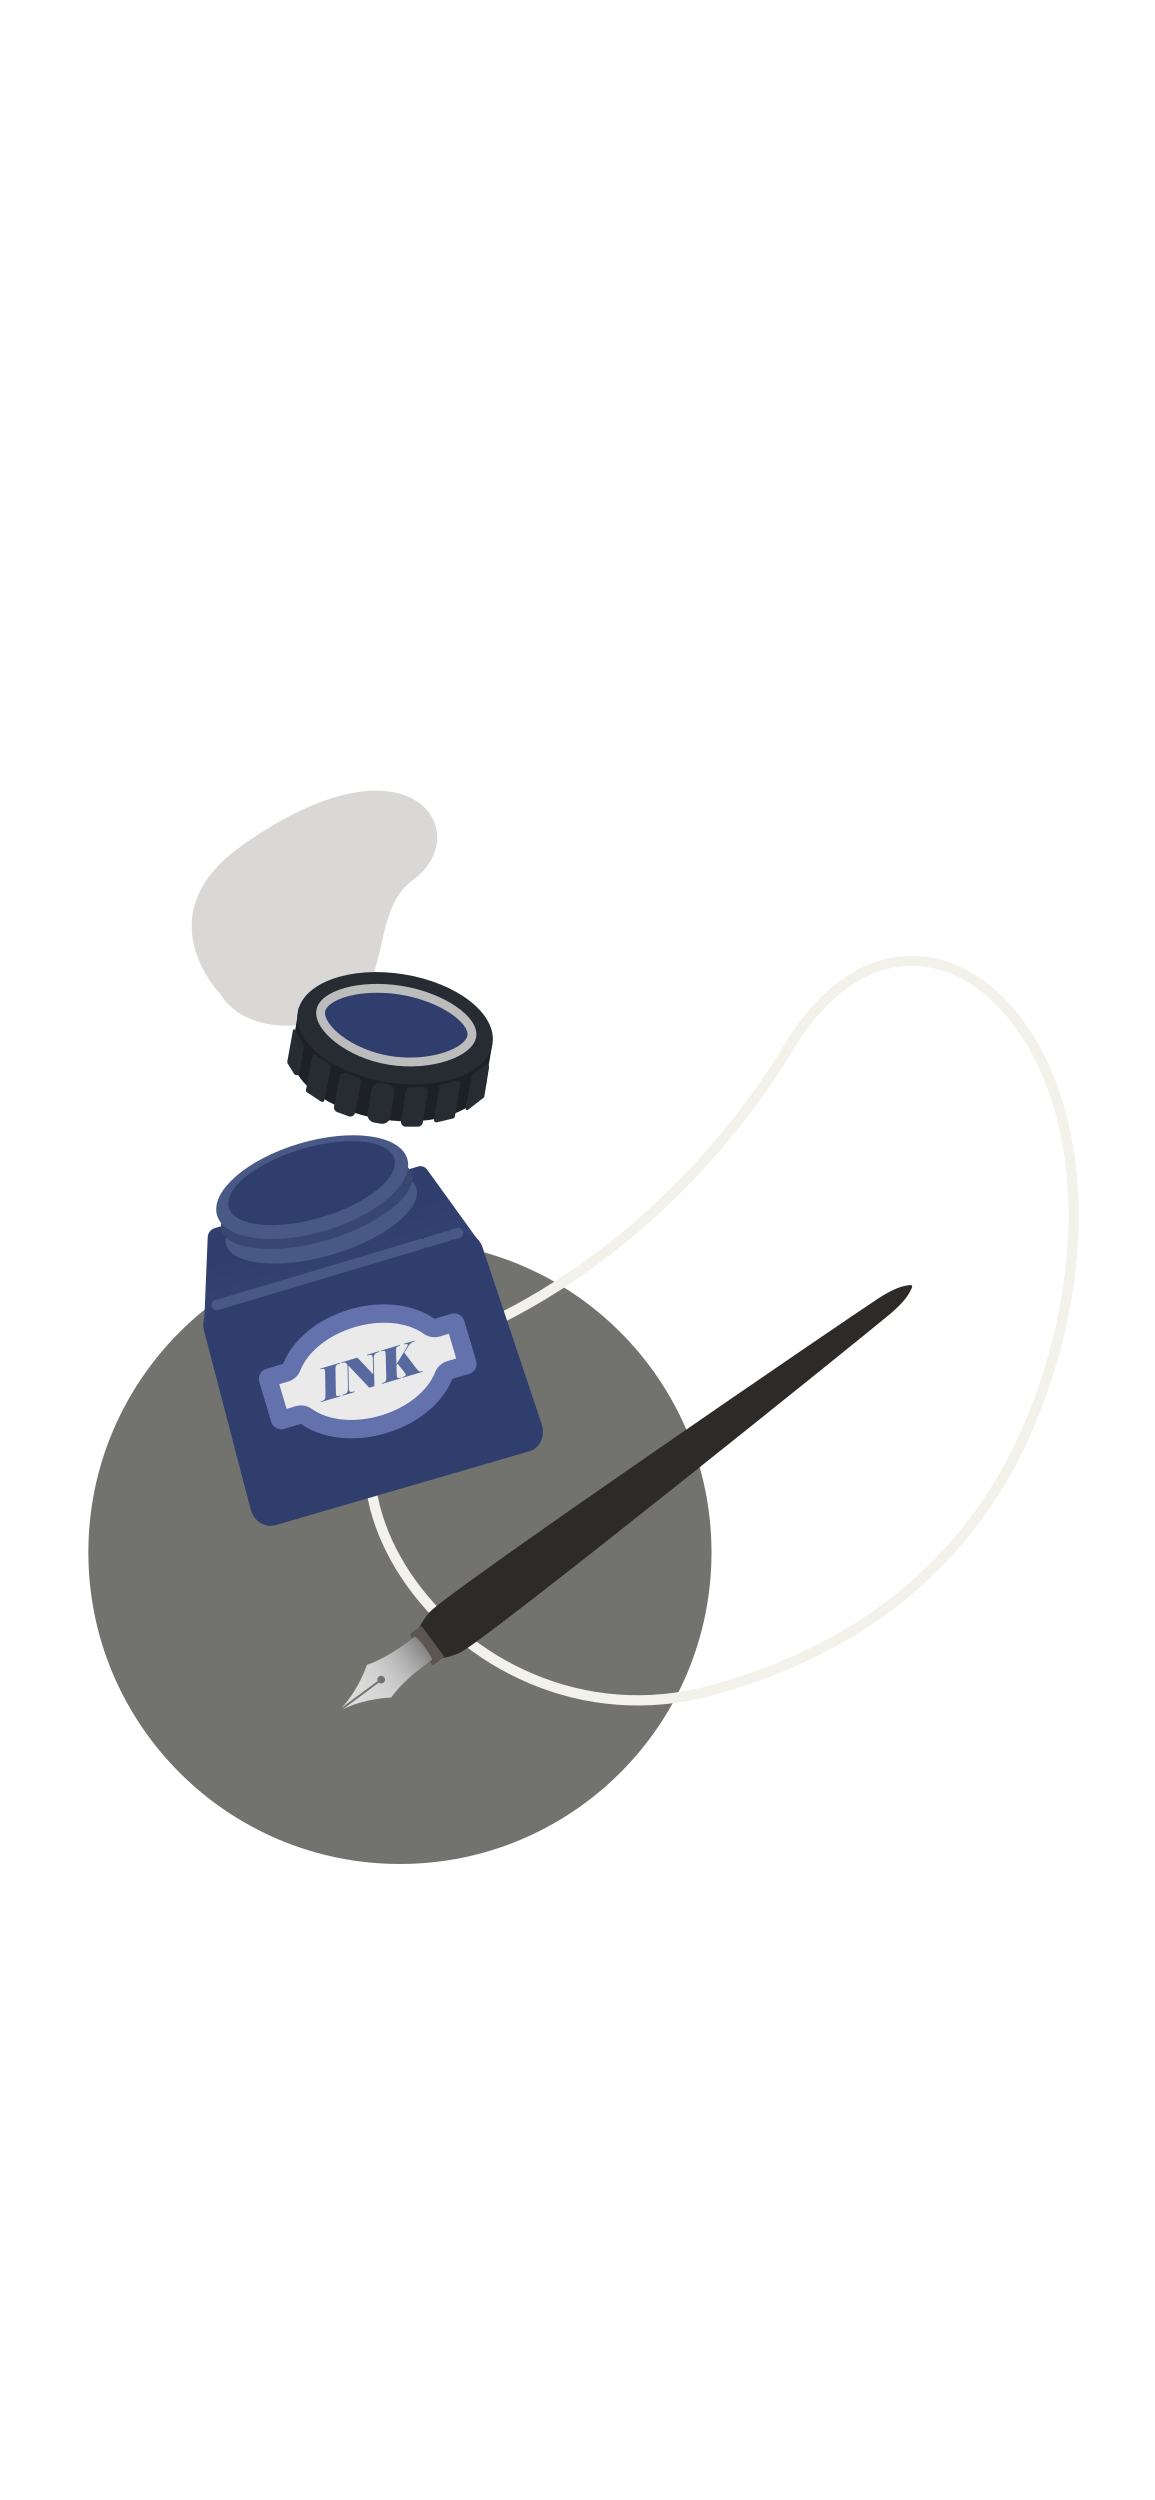
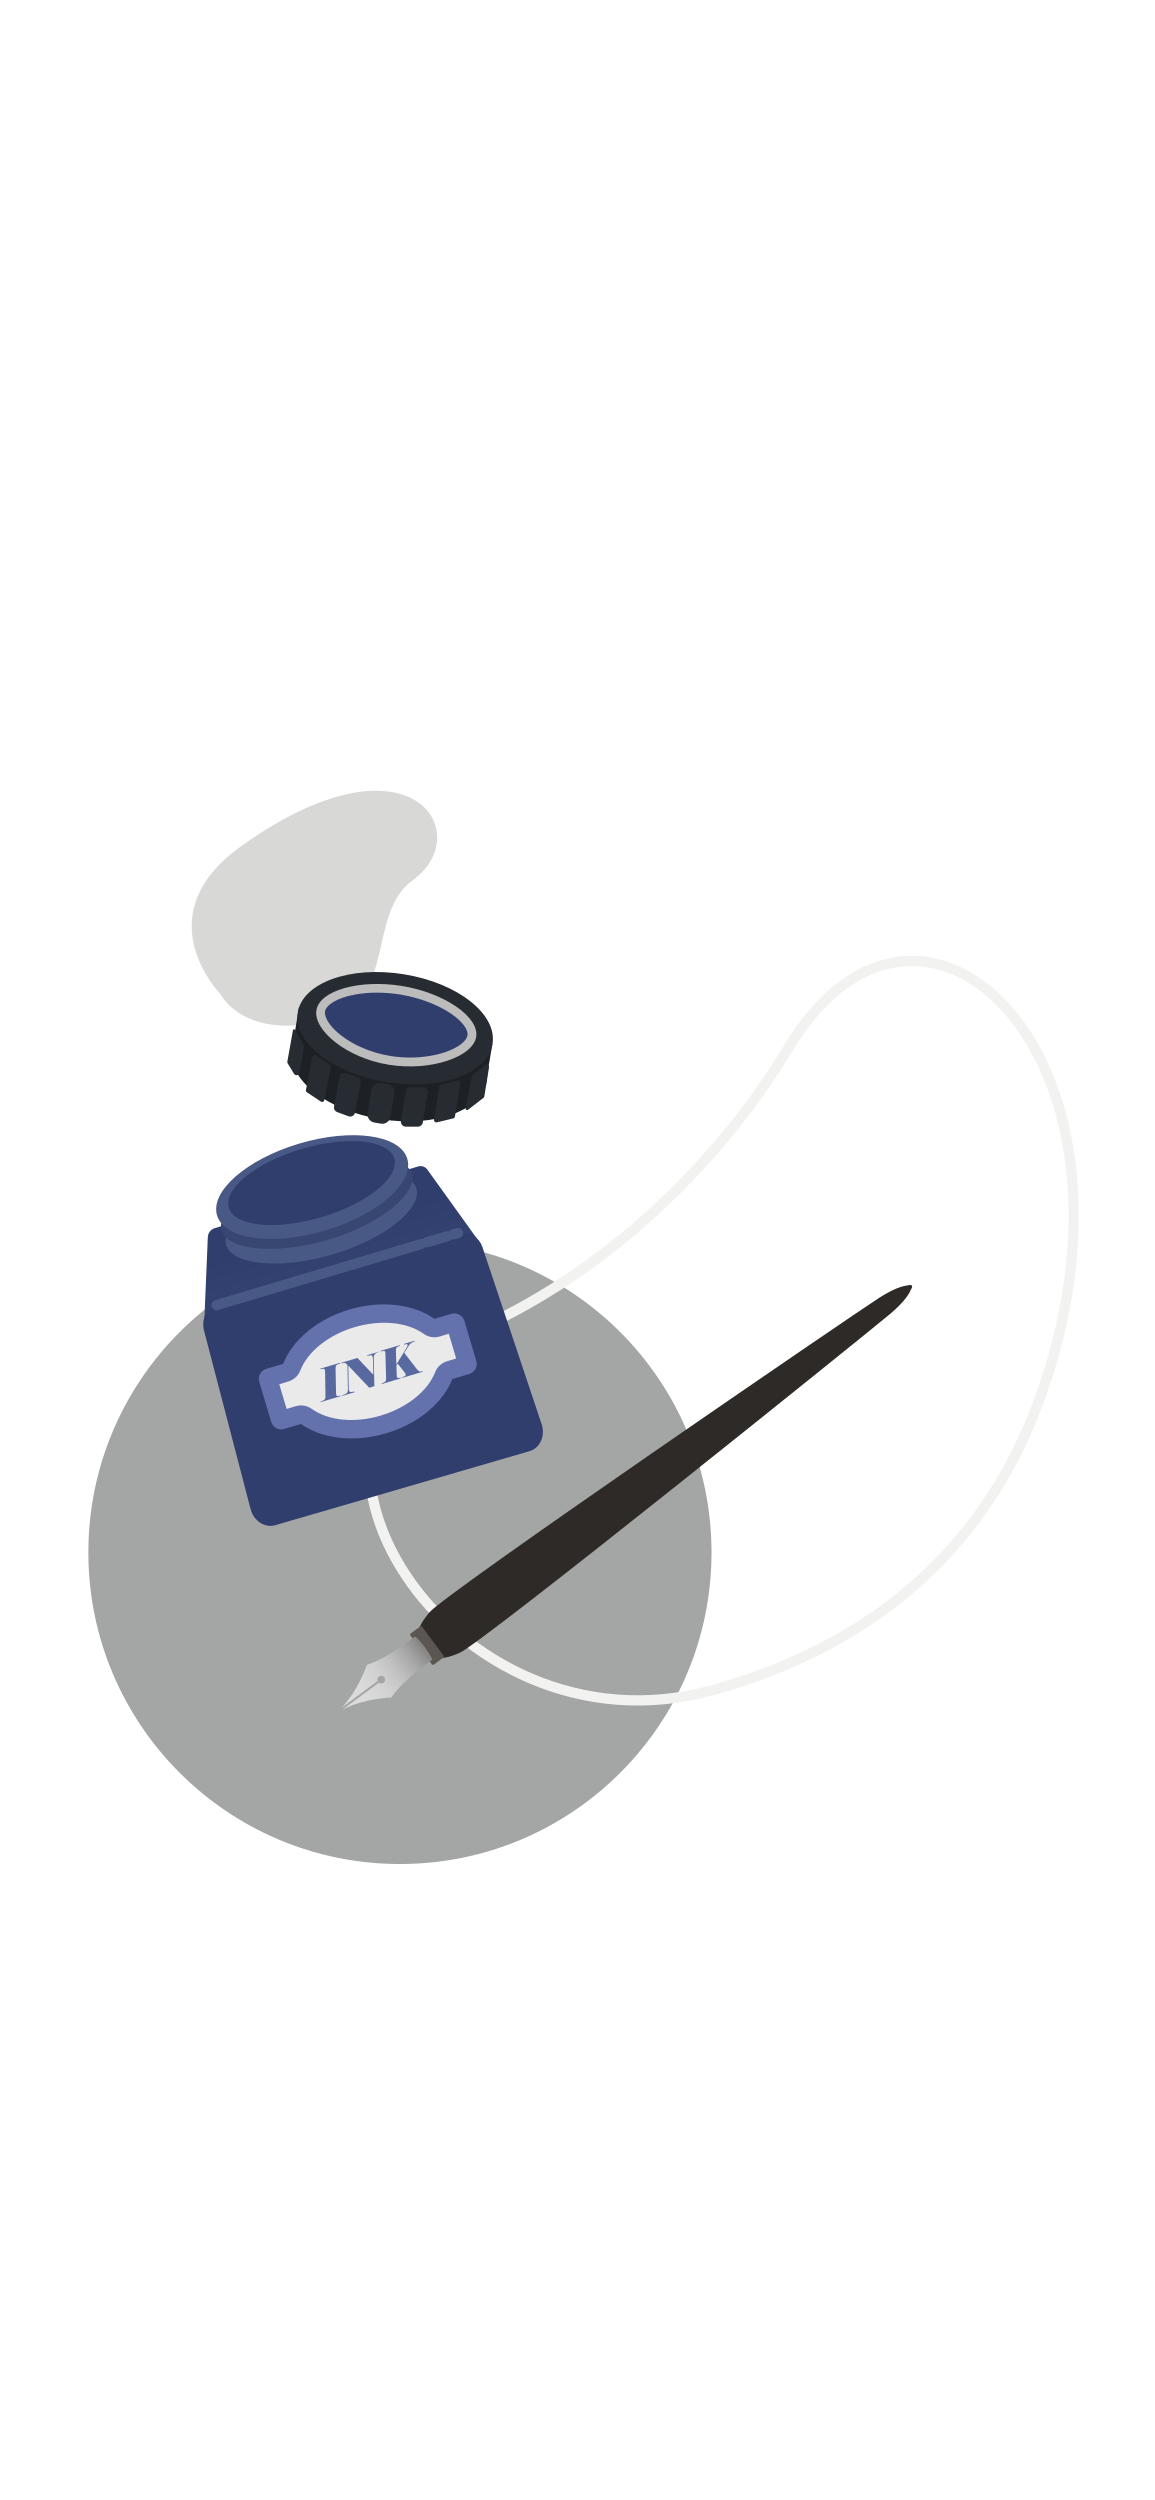
<svg xmlns="http://www.w3.org/2000/svg" version="1.1" id="Layer_1" x="0px" y="0px" viewBox="0 0 1125 2436" style="enable-background:new 0 0 1125 2436;" xml:space="preserve">
  <style type="text/css">
- 	.st0{fill:#D9D8D7;}
- 	.st1{fill:#72736F;}
- 	.st2{fill:none;stroke:#F2F2EB;stroke-width:10;stroke-miterlimit:10;}
+ 	.st0{fill:#D8D9D7;}
+ 	.st1{fill:#A4A6A5;}
+ 	.st2{fill:none;stroke:#F2F2F0;stroke-width:10;stroke-miterlimit:10;}
	.st3{fill:url(#SVGID_1_);}
	.st4{fill:#475984;}
	.st5{fill:#384772;}
	.st6{fill:#303E6D;}
	.st7{fill:#6371AD;}
	.st8{fill:#EAEAEA;}
	.st9{fill:#5869A0;}
	.st10{fill:none;stroke:#475984;stroke-width:10;stroke-linecap:round;stroke-linejoin:round;stroke-miterlimit:10;}
	.st11{fill:#1D2126;}
	.st12{fill:#272C33;}
	.st13{fill:#BCBCBC;}
	.st14{fill:#2D2A27;}
	.st15{fill:#5B5652;}
- 	.st16{fill:url(#SVGID_00000104707287640908880820000001013539476175885202_);}
+ 	.st16{fill:url(#SVGID_00000090286493269853085110000009765330249346327968_);}
</style>
-   <path class="st0" d="M215.08,969c0,0,21.72,43.53,97.8,26.48s42.76-104.15,89.3-137.83c63.25-45.78-1.98-151.22-167.2-33.21  C139.67,892.54,215.08,969,215.08,969z" />
-   <circle class="st1" cx="389.69" cy="1512.67" r="303.59" />
-   <path class="st2" d="M694.98,1646.65c-258.08,71.63-459.36-254.5-243.71-345.25c142.47-59.96,253.72-174.99,316.59-279.93  c130.25-217.4,367.35,11.08,243.71,345.25C956.6,1515.29,843.81,1605.34,694.98,1646.65z" />
+   <path class="st0" d="M215.1,969c0,0,21.7,43.5,97.8,26.5s42.8-104.2,89.3-137.8c63.2-45.8-2-151.2-167.2-33.2  C139.7,892.5,215.1,969,215.1,969z" />
+   <circle class="st1" cx="389.7" cy="1512.7" r="303.6" />
+   <path class="st2" d="M695,1646.7c-258.1,71.6-459.4-254.5-243.7-345.2c142.5-60,253.7-175,316.6-279.9  c130.2-217.4,367.3,11.1,243.7,345.2C956.6,1515.3,843.8,1605.3,695,1646.7z" />
  <g>
-     <linearGradient id="SVGID_1_" gradientUnits="userSpaceOnUse" x1="335.968" y1="1249.805" x2="364.812" y2="969.782" gradientTransform="matrix(0.9835 -0.1809 -0.1809 -0.9835 213.4732 2488.149)">
+     <linearGradient id="SVGID_1_" gradientUnits="userSpaceOnUse" x1="504.739" y1="-665.04" x2="533.583" y2="-385.016" gradientTransform="matrix(0.9835 -0.1809 0.1809 0.9835 -58.2971 1943.564)">
      <stop offset="0" style="stop-color:#303E6D" />
      <stop offset="1" style="stop-color:#475984" />
    </linearGradient>
-     <path class="st3" d="M469.06,1212.96l-270.34,80.43l3.68-87.92c0.17-4.06,2.89-7.58,6.79-8.76l198.07-60.06   c3.29-1,6.85,0.19,8.89,2.94L469.06,1212.96z" />
-     <path class="st4" d="M405.74,1158.05c5.74,19.32-30.15,49.02-81.32,64.24c-51.17,15.22-98.25,10.18-104-9.13   c-5.75-19.32,31.09-47.32,82.26-62.53S399.99,1138.73,405.74,1158.05z" />
-     <path class="st5" d="M401.24,1143.84c5.74,19.32-30.15,49.02-81.32,64.24s-98.25,10.18-104-9.13   c-5.74-19.32,31.09-47.32,82.26-62.53S395.5,1124.52,401.24,1143.84z" />
-     <ellipse transform="matrix(0.9585 -0.285 0.285 0.9585 -317.0708 134.6825)" class="st4" cx="304.22" cy="1156.77" rx="96.67" ry="44.21" />
-     <ellipse transform="matrix(0.9585 -0.285 0.285 0.9585 -315.9818 134.3562)" class="st6" cx="303.65" cy="1152.87" rx="84.1" ry="34.59" />
-     <path class="st6" d="M516.04,1414.04l-247.63,72.09c-9.96,2.96-20.73-3.68-24.04-14.82l-45.35-173.99   c-3.31-11.15,2.07-22.58,12.04-25.55l235.46-70.01c9.96-2.96,20.73,3.68,24.04,14.82l57.51,171.91   C531.39,1399.63,526,1411.07,516.04,1414.04z" />
+     <path class="st3" d="M469.1,1213l-270.3,80.4l3.7-87.9c0.2-4.1,2.9-7.6,6.8-8.8l198.1-60.1c3.3-1,6.9,0.2,8.9,2.9L469.1,1213z" />
+     <path class="st4" d="M405.7,1158.1c5.7,19.3-30.1,49-81.3,64.2s-98.2,10.2-104-9.1c-5.8-19.3,31.1-47.3,82.3-62.5   S400,1138.7,405.7,1158.1z" />
+     <path class="st5" d="M401.2,1143.8c5.7,19.3-30.1,49-81.3,64.2s-98.2,10.2-104-9.1c-5.7-19.3,31.1-47.3,82.3-62.5   S395.5,1124.5,401.2,1143.8z" />
+     <ellipse transform="matrix(0.9585 -0.285 0.285 0.9585 -317.0639 134.6759)" class="st4" cx="304.2" cy="1156.7" rx="96.7" ry="44.2" />
+     <ellipse transform="matrix(0.9585 -0.285 0.285 0.9585 -315.9754 134.3519)" class="st6" cx="303.6" cy="1152.8" rx="84.1" ry="34.6" />
+     <path class="st6" d="M516,1414l-247.6,72.1c-10,3-20.7-3.7-24-14.8l-45.4-174c-3.3-11.2,2.1-22.6,12-25.6l235.5-70   c10-3,20.7,3.7,24,14.8l57.5,171.9C531.4,1399.6,526,1411.1,516,1414z" />
    <g>
-       <path class="st7" d="M439.79,1280.15l-16.45,4.89c-19.9-14.19-51.23-18.5-82.95-9.06c-31.72,9.43-55.61,30.15-64.53,52.92    l-16.45,4.89c-5.34,1.59-8.39,7.21-6.8,12.55l11.65,39.19c1.59,5.34,7.21,8.39,12.55,6.8l16.45-4.89    c19.9,14.19,51.23,18.5,82.95,9.06c31.72-9.43,55.61-30.15,64.53-52.92l16.45-4.89c5.34-1.59,8.39-7.21,6.8-12.55l-11.65-39.19    C450.76,1281.6,445.13,1278.55,439.79,1280.15z" />
-       <path class="st8" d="M371.11,1379.26c-25.39,7.55-51.22,5.07-67.41-6.47c-4.5-3.22-10.24-4.17-15.54-2.6l-8.9,2.65l-7.16-24.1    l8.9-2.65c5.31-1.58,9.58-5.51,11.61-10.66c7.25-18.51,27.53-34.69,52.92-42.24s51.22-5.07,67.41,6.47    c4.5,3.22,10.24,4.17,15.54,2.6l8.9-2.65l7.16,24.1l-8.9,2.65c-5.31,1.58-9.58,5.51-11.61,10.66    C416.79,1355.52,396.51,1371.72,371.11,1379.26z" />
+       <path class="st7" d="M439.8,1280.2l-16.5,4.9c-19.9-14.2-51.2-18.5-82.9-9.1c-31.7,9.4-55.6,30.2-64.5,52.9l-16.5,4.9    c-5.3,1.6-8.4,7.2-6.8,12.6l11.7,39.2c1.6,5.3,7.2,8.4,12.5,6.8l16.5-4.9c19.9,14.2,51.2,18.5,83,9.1    c31.7-9.4,55.6-30.2,64.5-52.9l16.5-4.9c5.3-1.6,8.4-7.2,6.8-12.6l-11.6-39.2C450.8,1281.6,445.1,1278.6,439.8,1280.2z" />
+       <path class="st8" d="M371.1,1379.3c-25.4,7.6-51.2,5.1-67.4-6.5c-4.5-3.2-10.2-4.2-15.5-2.6l-8.9,2.7l-7.2-24.1l8.9-2.7    c5.3-1.6,9.6-5.5,11.6-10.7c7.2-18.5,27.5-34.7,52.9-42.2s51.2-5.1,67.4,6.5c4.5,3.2,10.2,4.2,15.5,2.6l8.9-2.7l7.2,24.1l-8.9,2.7    c-5.3,1.6-9.6,5.5-11.6,10.7C416.8,1355.5,396.5,1371.7,371.1,1379.3z" />
      <g>
-         <path class="st9" d="M331.96,1360.45l-19.46,5.78l-0.01-0.72c0.19-0.05,0.45-0.15,0.79-0.25c0.32-0.12,0.87-0.34,1.63-0.66     c0.75-0.34,1.29-0.73,1.6-1.22c0.31-0.48,0.5-1.19,0.57-2.15l0.05-2.08l-0.31-21.26l-0.12-2.04c-0.09-0.93-0.29-1.54-0.59-1.82     c-0.29-0.29-0.87-0.37-1.72-0.23l-2.22,0.48l-0.01-0.72l19.2-5.71l0.01,0.71l-2.21,0.8c-0.85,0.34-1.41,0.72-1.7,1.15     c-0.28,0.43-0.45,1.16-0.52,2.2l-0.05,2.08l0.36,21.43l0.12,2.03c0.1,0.96,0.31,1.56,0.63,1.81c0.32,0.25,0.91,0.3,1.77,0.18     l2.15-0.5L331.96,1360.45z" />
-         <path class="st9" d="M369.56,1317.21c-0.36,0.14-0.74,0.28-1.16,0.43c-0.43,0.16-1.02,0.42-1.78,0.78     c-0.76,0.37-1.34,0.88-1.72,1.54c-0.39,0.67-0.61,1.5-0.66,2.47l-0.03,2.17l0.65,26.07l-5.04,1.5l-20.16-21.35l-0.17,0.05     l0.41,20.88l0.13,2.13c0.1,0.96,0.35,1.62,0.72,1.99c0.39,0.37,0.95,0.5,1.71,0.41c0.75-0.09,1.41-0.2,1.95-0.32     c0.53-0.13,0.9-0.21,1.1-0.24l0.01,0.71l-11.94,3.55l-0.01-0.71c0.36-0.14,0.76-0.28,1.2-0.45c0.44-0.16,1.23-0.5,2.35-1.04     c1.12-0.53,1.75-1.73,1.88-3.59l0.04-2.17l-0.4-20.34l-0.13-2.03c-0.37-0.52-0.81-0.97-1.32-1.36c-0.5-0.39-1.06-0.6-1.66-0.63     c-0.6-0.03-1.17,0.03-1.72,0.2l-1.24,0.37l-0.01-0.71l15.69-4.66l15.26,16.15l0.17-0.05l-0.36-14.25l-0.14-2.12     c-0.1-0.93-0.35-1.58-0.73-1.96c-0.38-0.38-0.94-0.52-1.69-0.44c-0.74,0.08-1.34,0.18-1.79,0.28c-0.45,0.1-0.87,0.2-1.26,0.28     l-0.02-0.71l11.82-3.51L369.56,1317.21z" />
-         <path class="st9" d="M387.38,1328.69l-1.07,1.76l0.24,8.16l0.15,2.02c0.12,0.95,0.31,1.56,0.62,1.82     c0.3,0.25,0.88,0.31,1.74,0.18l1.49-0.31l0.02,0.71l-18.43,5.48l-0.02-0.71l2.06-0.8c0.8-0.36,1.34-0.78,1.65-1.26     c0.3-0.48,0.49-1.19,0.54-2.14l0.03-2.08l-0.59-21.18l-0.14-2.03c-0.1-0.92-0.31-1.53-0.61-1.82s-0.87-0.37-1.73-0.23l-2.14,0.46     l-0.02-0.71l18.5-5.5l0.02,0.71l-1.59,0.61c-0.85,0.34-1.4,0.72-1.69,1.15c-0.27,0.43-0.44,1.15-0.49,2.19l-0.02,2.07l0.36,12.04     c0.76-1.25,1.83-2.97,3.21-5.19c1.37-2.21,2.78-4.47,4.21-6.81c1.44-2.33,2.39-3.95,2.87-4.85c0.48-0.91,0.71-1.6,0.7-2.07     c-0.01-0.42-0.17-0.67-0.46-0.76s-0.69-0.09-1.18-0.01l-1.94,0.44l-0.02-0.71l10.46-3.11l0.02,0.71     c-0.36,0.14-0.72,0.27-1.11,0.4c-0.39,0.13-0.85,0.34-1.39,0.62s-1.11,0.69-1.69,1.23c-0.58,0.53-1.25,1.39-2.02,2.58l-3.96,6.35     l11.87,15.45c1.1,1.38,1.9,2.21,2.38,2.48c0.48,0.28,1,0.39,1.55,0.32c0.56-0.06,0.97-0.13,1.27-0.2     c0.29-0.07,0.54-0.13,0.76-0.16l0.02,0.71l-19.87,5.91l-0.02-0.71l1.74-0.61c0.58-0.23,1-0.45,1.27-0.65     c0.27-0.2,0.4-0.52,0.39-0.96c-0.01-0.27-0.08-0.59-0.24-0.94c-0.15-0.36-0.48-0.87-1.01-1.55c-0.52-0.67-1.11-1.42-1.76-2.26     s-1.52-1.93-2.6-3.27C388.65,1330.31,387.87,1329.32,387.38,1328.69z" />
+         <path class="st9" d="M332,1360.4l-19.5,5.8l0-0.7c0.2-0.1,0.5-0.2,0.8-0.2c0.3-0.1,0.9-0.3,1.6-0.7c0.8-0.3,1.3-0.7,1.6-1.2     c0.3-0.5,0.5-1.2,0.6-2.2l0-2.1l-0.3-21.3l-0.1-2c-0.1-0.9-0.3-1.5-0.6-1.8c-0.3-0.3-0.9-0.4-1.7-0.2l-2.2,0.5l0-0.7l19.2-5.7     l0,0.7l-2.2,0.8c-0.9,0.3-1.4,0.7-1.7,1.2c-0.3,0.4-0.5,1.2-0.5,2.2l0,2.1l0.4,21.4l0.1,2c0.1,1,0.3,1.6,0.6,1.8s0.9,0.3,1.8,0.2     l2.1-0.5L332,1360.4z" />
+         <path class="st9" d="M369.6,1317.2c-0.4,0.1-0.7,0.3-1.2,0.4c-0.4,0.2-1,0.4-1.8,0.8c-0.8,0.4-1.3,0.9-1.7,1.5     c-0.4,0.7-0.6,1.5-0.7,2.5l0,2.2l0.6,26.1l-5,1.5l-20.2-21.3l-0.2,0.1l0.4,20.9l0.1,2.1c0.1,1,0.4,1.6,0.7,2     c0.4,0.4,1,0.5,1.7,0.4c0.8-0.1,1.4-0.2,2-0.3c0.5-0.1,0.9-0.2,1.1-0.2l0,0.7l-11.9,3.6l0-0.7c0.4-0.1,0.8-0.3,1.2-0.4     c0.4-0.2,1.2-0.5,2.4-1c1.1-0.5,1.8-1.7,1.9-3.6l0-2.2l-0.4-20.3l-0.1-2c-0.4-0.5-0.8-1-1.3-1.4c-0.5-0.4-1.1-0.6-1.7-0.6     s-1.2,0-1.7,0.2l-1.2,0.4l0-0.7l15.7-4.7l15.3,16.2l0.2-0.1l-0.4-14.2l-0.1-2.1c-0.1-0.9-0.4-1.6-0.7-2s-0.9-0.5-1.7-0.4     c-0.7,0.1-1.3,0.2-1.8,0.3s-0.9,0.2-1.3,0.3l0-0.7l11.8-3.5L369.6,1317.2z" />
+         <path class="st9" d="M387.4,1328.7l-1.1,1.8l0.2,8.2l0.1,2c0.1,0.9,0.3,1.6,0.6,1.8c0.3,0.2,0.9,0.3,1.7,0.2l1.5-0.3l0,0.7     l-18.4,5.5l0-0.7l2.1-0.8c0.8-0.4,1.3-0.8,1.6-1.3c0.3-0.5,0.5-1.2,0.5-2.1l0-2.1l-0.6-21.2l-0.1-2c-0.1-0.9-0.3-1.5-0.6-1.8     s-0.9-0.4-1.7-0.2l-2.1,0.5l0-0.7l18.5-5.5l0,0.7l-1.6,0.6c-0.9,0.3-1.4,0.7-1.7,1.2c-0.3,0.4-0.4,1.2-0.5,2.2l0,2.1l0.4,12     c0.8-1.2,1.8-3,3.2-5.2c1.4-2.2,2.8-4.5,4.2-6.8c1.4-2.3,2.4-3.9,2.9-4.8c0.5-0.9,0.7-1.6,0.7-2.1c0-0.4-0.2-0.7-0.5-0.8     s-0.7-0.1-1.2,0l-1.9,0.4l0-0.7l10.5-3.1l0,0.7c-0.4,0.1-0.7,0.3-1.1,0.4c-0.4,0.1-0.9,0.3-1.4,0.6s-1.1,0.7-1.7,1.2     c-0.6,0.5-1.2,1.4-2,2.6l-4,6.3l11.9,15.4c1.1,1.4,1.9,2.2,2.4,2.5c0.5,0.3,1,0.4,1.5,0.3c0.6-0.1,1-0.1,1.3-0.2     c0.3-0.1,0.5-0.1,0.8-0.2l0,0.7l-19.9,5.9l0-0.7l1.7-0.6c0.6-0.2,1-0.4,1.3-0.7c0.3-0.2,0.4-0.5,0.4-1c0-0.3-0.1-0.6-0.2-0.9     c-0.1-0.4-0.5-0.9-1-1.6c-0.5-0.7-1.1-1.4-1.8-2.3s-1.5-1.9-2.6-3.3C388.6,1330.3,387.9,1329.3,387.4,1328.7z" />
      </g>
    </g>
-     <line class="st10" x1="441.4" y1="1202.95" x2="446.26" y2="1201.49" />
-     <line class="st10" x1="416.25" y1="1210.45" x2="435.54" y2="1204.7" />
-     <line class="st10" x1="211.09" y1="1271.68" x2="410.4" y2="1212.2" />
+     <line class="st10" x1="441.4" y1="1202.9" x2="446.3" y2="1201.5" />
+     <line class="st10" x1="416.2" y1="1210.4" x2="435.5" y2="1204.7" />
+     <line class="st10" x1="211.1" y1="1271.7" x2="410.4" y2="1212.2" />
    <g>
-       <path class="st11" d="M479.76,1017.21l-26.78-5.06c-15.65-12.48-38.65-22.36-65.17-26.64c-23.2-3.74-45.2-2.56-62.92,2.44    l-33.62-6.35l-6.8,41.11c-4.67,28.99,34.02,59.34,86.42,67.79c52.41,8.44,98.67-8.21,103.35-37.21c0.32-2.02,0.43-4.06,0.35-6.1    L479.76,1017.21z" />
-       <ellipse transform="matrix(0.1591 -0.9873 0.9873 0.1591 -665.4379 1222.514)" class="st12" cx="384.93" cy="1001.89" rx="53.18" ry="96.11" />
-       <path class="st13" d="M464.01,1010.31c-3.13,19.42-43.94,33.81-85.12,27.17c-41.18-6.64-73.73-33.71-70.61-53.12    c3.13-19.42,42.08-30.34,83.25-23.69C432.71,967.32,467.13,990.89,464.01,1010.31z" />
-       <path class="st6" d="M420.54,1028.62c-12.96,2.38-26.88,2.5-40.28,0.35c-17.79-2.87-35.28-10.18-48-20.06    c-10.37-8.06-16.44-17.15-15.47-23.17c0.92-5.73,10.31-13.07,29.2-16.54c13.32-2.45,29-2.45,44.16-0.01    c18.41,2.96,36.4,9.76,49.35,18.63c10.77,7.37,16.9,15.47,15.98,21.13C454.39,1015.73,442.03,1024.68,420.54,1028.62z" />
-       <path class="st12" d="M371.26,1094.94l-6.52-1.05c-4.34-0.7-7.28-4.78-6.58-9.11l3.68-22.79c0.7-4.34,4.78-7.28,9.11-6.58    l6.52,1.05c4.34,0.7,7.28,4.78,6.58,9.11l-3.68,22.79C379.68,1092.7,375.6,1095.64,371.26,1094.94z" />
-       <path class="st12" d="M407.3,1097.81l-11.87,0.03c-2.94,0.01-5.19-2.62-4.72-5.53l4.66-28.95c0.37-2.3,2.36-4,4.69-4.01    l11.87-0.03c2.94-0.01,5.19,2.62,4.72,5.53l-4.66,28.95C411.62,1096.1,409.63,1097.8,407.3,1097.81z" />
-       <path class="st12" d="M441.6,1089.81l-16.03,3.8c-1.52,0.37-2.92-0.94-2.67-2.48l5.26-32.63c0.14-0.88,0.8-1.58,1.66-1.78    l16.03-3.8c1.52-0.37,2.92,0.94,2.67,2.48l-5.26,32.63C443.11,1088.9,442.46,1089.6,441.6,1089.81z" />
-       <path class="st12" d="M471.4,1069.46l-15.39,11.93c-1.05,0.82-2.56-0.1-2.3-1.41l5.95-31.18c0.06-0.34,0.25-0.64,0.51-0.86    l12.55-10.01c1.69-1.35,4.15,0.09,3.8,2.22l-4.59,28.4C471.89,1068.91,471.7,1069.24,471.4,1069.46z" />
-       <path class="st12" d="M328.52,1083.6l11.15,4.11c2.75,1.02,5.77-0.68,6.33-3.57l5.55-28.8c0.44-2.29-0.84-4.57-3.04-5.37    l-11.15-4.11c-2.75-1.02-5.77,0.68-6.33,3.57l-5.55,28.8C325.04,1080.51,326.33,1082.79,328.52,1083.6z" />
-       <path class="st12" d="M299.05,1064.31l13.74,9.07c1.31,0.86,3.07,0.12,3.36-1.41l6.25-32.45c0.17-0.87-0.21-1.76-0.94-2.24    l-13.74-9.07c-1.31-0.86-3.07-0.12-3.36,1.41l-6.25,32.45C297.93,1062.93,298.31,1063.82,299.05,1064.31z" />
-       <path class="st12" d="M280.35,1036.33l6.13,9.96c1.39,2.27,4.86,1.6,5.31-1.03l4.27-25.18c0.12-0.66-0.01-1.34-0.35-1.92    l-8.52-14.86c-0.44-0.71-1.53-0.52-1.69,0.3l-5.55,30.7C279.84,1035.01,279.98,1035.74,280.35,1036.33z" />
+       <path class="st11" d="M479.8,1017.2l-26.8-5.1c-15.6-12.5-38.6-22.4-65.2-26.6c-23.2-3.7-45.2-2.6-62.9,2.4l-33.6-6.3l-6.8,41.1    c-4.7,29,34,59.3,86.4,67.8c52.4,8.4,98.7-8.2,103.4-37.2c0.3-2,0.4-4.1,0.4-6.1L479.8,1017.2z" />
+       <ellipse transform="matrix(0.1591 -0.9873 0.9873 0.1591 -665.3895 1222.549)" class="st12" cx="385" cy="1001.9" rx="53.2" ry="96.1" />
+       <path class="st13" d="M464,1010.3c-3.1,19.4-43.9,33.8-85.1,27.2s-73.7-33.7-70.6-53.1c3.1-19.4,42.1-30.3,83.2-23.7    C432.7,967.3,467.1,990.9,464,1010.3z" />
+       <path class="st6" d="M420.5,1028.6c-13,2.4-26.9,2.5-40.3,0.3c-17.8-2.9-35.3-10.2-48-20.1c-10.4-8.1-16.4-17.2-15.5-23.2    c0.9-5.7,10.3-13.1,29.2-16.5c13.3-2.5,29-2.5,44.2,0c18.4,3,36.4,9.8,49.4,18.6c10.8,7.4,16.9,15.5,16,21.1    C454.4,1015.7,442,1024.7,420.5,1028.6z" />
+       <path class="st12" d="M371.3,1094.9l-6.5-1.1c-4.3-0.7-7.3-4.8-6.6-9.1l3.7-22.8c0.7-4.3,4.8-7.3,9.1-6.6l6.5,1.1    c4.3,0.7,7.3,4.8,6.6,9.1l-3.7,22.8C379.7,1092.7,375.6,1095.6,371.3,1094.9z" />
+       <path class="st12" d="M407.3,1097.8l-11.9,0c-2.9,0-5.2-2.6-4.7-5.5l4.7-28.9c0.4-2.3,2.4-4,4.7-4l11.9,0c2.9,0,5.2,2.6,4.7,5.5    l-4.7,28.9C411.6,1096.1,409.6,1097.8,407.3,1097.8z" />
+       <path class="st12" d="M441.6,1089.8l-16,3.8c-1.5,0.4-2.9-0.9-2.7-2.5l5.3-32.6c0.1-0.9,0.8-1.6,1.7-1.8l16-3.8    c1.5-0.4,2.9,0.9,2.7,2.5l-5.3,32.6C443.1,1088.9,442.5,1089.6,441.6,1089.8z" />
+       <path class="st12" d="M471.4,1069.5l-15.4,11.9c-1,0.8-2.6-0.1-2.3-1.4l6-31.2c0.1-0.3,0.2-0.6,0.5-0.9l12.5-10    c1.7-1.3,4.1,0.1,3.8,2.2l-4.6,28.4C471.9,1068.9,471.7,1069.2,471.4,1069.5z" />
+       <path class="st12" d="M328.5,1083.6l11.1,4.1c2.8,1,5.8-0.7,6.3-3.6l5.5-28.8c0.4-2.3-0.8-4.6-3-5.4l-11.1-4.1    c-2.8-1-5.8,0.7-6.3,3.6l-5.5,28.8C325,1080.5,326.3,1082.8,328.5,1083.6z" />
+       <path class="st12" d="M299,1064.3l13.7,9.1c1.3,0.9,3.1,0.1,3.4-1.4l6.2-32.4c0.2-0.9-0.2-1.8-0.9-2.2l-13.7-9.1    c-1.3-0.9-3.1-0.1-3.4,1.4l-6.2,32.4C297.9,1062.9,298.3,1063.8,299,1064.3z" />
+       <path class="st12" d="M280.4,1036.3l6.1,10c1.4,2.3,4.9,1.6,5.3-1l4.3-25.2c0.1-0.7,0-1.3-0.4-1.9l-8.5-14.9    c-0.4-0.7-1.5-0.5-1.7,0.3l-5.5,30.7C279.8,1035,280,1035.7,280.4,1036.3z" />
    </g>
    <g>
      <g>
-         <path class="st14" d="M418.39,1571.11c-15.44,18.53-12.48,25.77-5.71,34.89c6.77,9.12,12.84,14.05,35.05,4.63     c22.21-9.42,398.65-312.46,420.12-330.74c13.42-11.44,18.15-19.19,19.82-23.39c1.07-1.62,1.47-3,0.89-3.77     c-0.58-0.78-2-0.79-3.87-0.24c-4.5,0.38-13.3,2.66-28.12,12.2C832.85,1279.93,433.83,1552.58,418.39,1571.11z" />
-         <path class="st15" d="M411.44,1585.33l20.67,27.83c0.52,0.71,0.38,1.71-0.34,2.23l-8.91,6.62c-0.71,0.52-1.71,0.38-2.23-0.34     l-20.67-27.83c-0.52-0.71-0.38-1.71,0.34-2.23l8.91-6.62C409.91,1584.48,410.91,1584.63,411.44,1585.33z" />
+         <path class="st14" d="M418.4,1571.1c-15.4,18.5-12.5,25.8-5.7,34.9c6.8,9.1,12.8,14.1,35,4.6s398.6-312.5,420.1-330.7     c13.4-11.4,18.2-19.2,19.8-23.4c1.1-1.6,1.5-3,0.9-3.8c-0.6-0.8-2-0.8-3.9-0.2c-4.5,0.4-13.3,2.7-28.1,12.2     C832.8,1279.9,433.8,1552.6,418.4,1571.1z" />
+         <path class="st15" d="M411.4,1585.3l20.7,27.8c0.5,0.7,0.4,1.7-0.3,2.2l-8.9,6.6c-0.7,0.5-1.7,0.4-2.2-0.3l-20.7-27.8     c-0.5-0.7-0.4-1.7,0.3-2.2l8.9-6.6C409.9,1584.5,410.9,1584.6,411.4,1585.3z" />
      </g>
-       <linearGradient id="SVGID_00000045617069295819308010000017801395353728105601_" gradientUnits="userSpaceOnUse" x1="761.346" y1="1798.635" x2="761.346" y2="1899.066" gradientTransform="matrix(-0.5961 -0.8029 -0.8029 0.5961 2311.933 1144.163)">
+       <linearGradient id="SVGID_00000031907977965333279280000017532509344842897546_" gradientUnits="userSpaceOnUse" x1="1726.684" y1="151.048" x2="1726.684" y2="50.611" gradientTransform="matrix(-0.5961 -0.8029 0.8029 -0.5961 1321.964 3081.43)">
        <stop offset="0" style="stop-color:#838383" />
-         <stop offset="0.052" style="stop-color:#8F8F8F" />
+         <stop offset="5.210000e-02" style="stop-color:#8F8F8F" />
        <stop offset="0.197" style="stop-color:#ABABAB" />
        <stop offset="0.354" style="stop-color:#C1C1C1" />
        <stop offset="0.525" style="stop-color:#D1D1D1" />
        <stop offset="0.721" style="stop-color:#DADADA" />
        <stop offset="1" style="stop-color:#DDDDDD" />
      </linearGradient>
-       <path style="fill:url(#SVGID_00000045617069295819308010000017801395353728105601_);" d="M357.55,1622.2    c0,0-8.12,24.68-24.78,41.94l35.2-26.13c-0.62-1.56-0.22-3.37,1.19-4.42c1.68-1.25,4.05-0.9,5.3,0.79c1.25,1.68,0.9,4.05-0.79,5.3    c-1.41,1.05-3.27,0.91-4.58-0.14l-35.2,26.13c21.35-10.96,47.31-11.59,47.31-11.59c13.12-18.77,39.24-36.3,39.24-36.3    c2.85-0.26-6.48-12.75-6.48-12.75s-9.25-12.54-10.33-9.89C403.65,1595.15,379.31,1615.07,357.55,1622.2z" />
+       <path style="fill:url(#SVGID_00000031907977965333279280000017532509344842897546_);" d="M357.5,1622.2c0,0-8.1,24.7-24.8,41.9    L368,1638c-0.6-1.6-0.2-3.4,1.2-4.4c1.7-1.2,4-0.9,5.3,0.8c1.2,1.7,0.9,4.1-0.8,5.3c-1.4,1.1-3.3,0.9-4.6-0.1l-35.2,26.1    c21.4-11,47.3-11.6,47.3-11.6c13.1-18.8,39.2-36.3,39.2-36.3c2.9-0.3-6.5-12.8-6.5-12.8s-9.2-12.5-10.3-9.9    C403.6,1595.2,379.3,1615.1,357.5,1622.2z" />
    </g>
  </g>
</svg>
